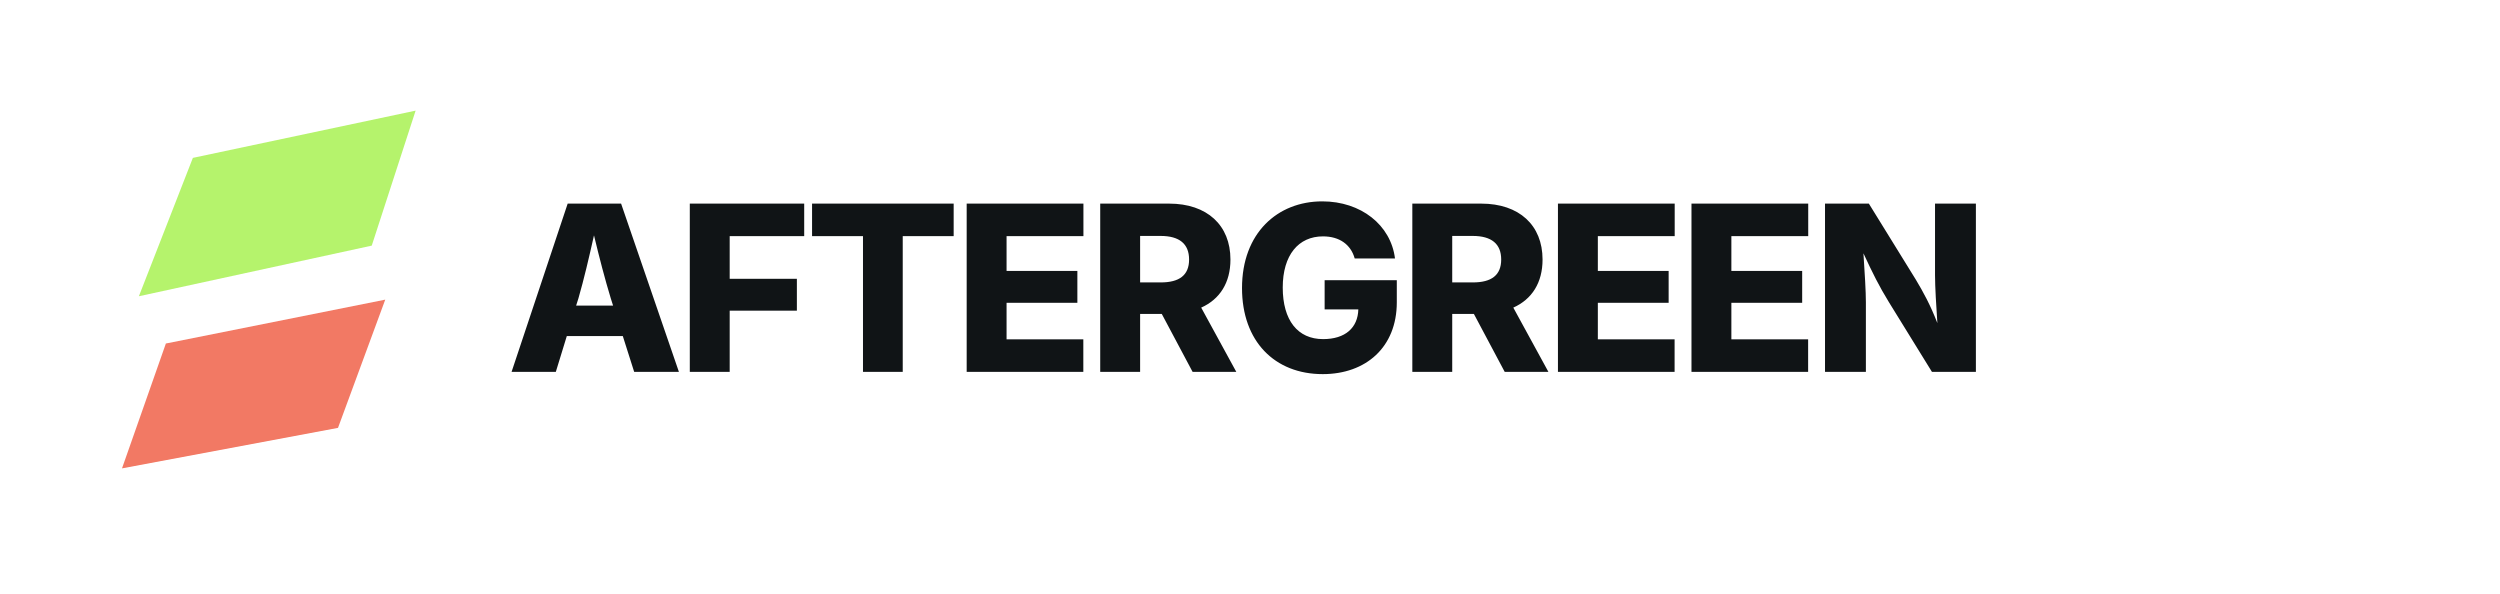
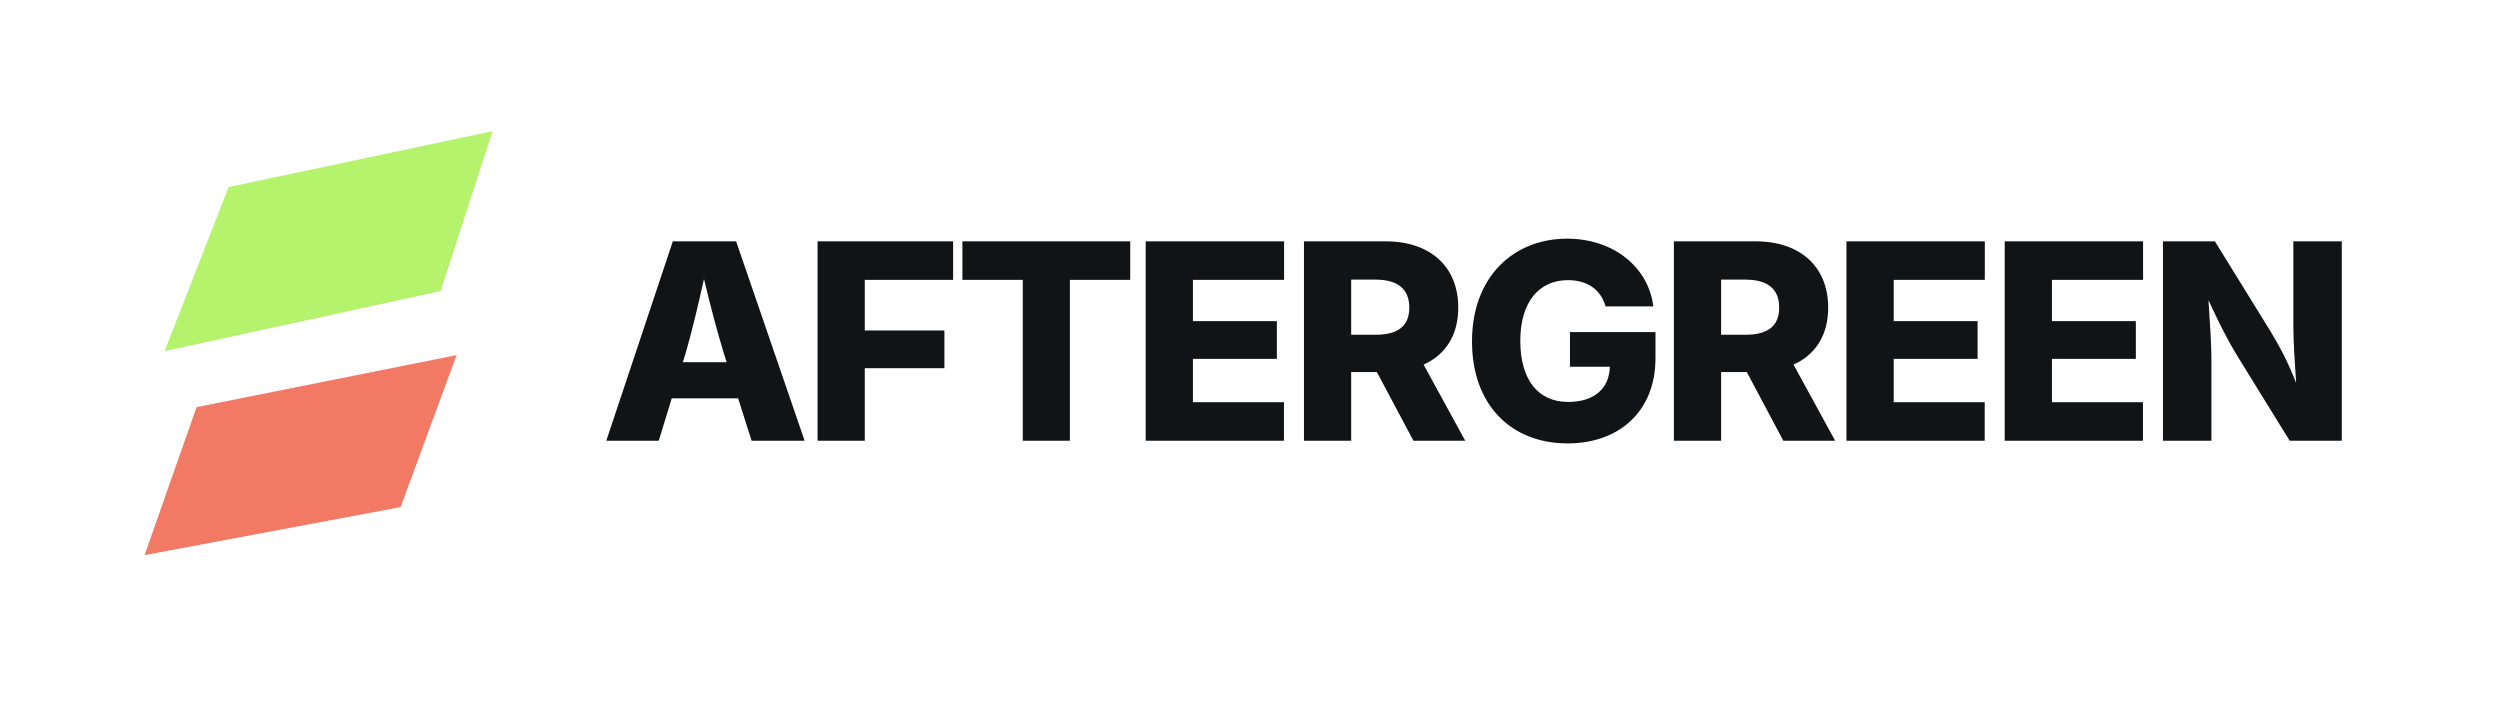
- <svg xmlns="http://www.w3.org/2000/svg" width="800" height="190" viewBox="0 0 800 190" role="img" aria-label="AfterGreen logo">
+ <svg xmlns="http://www.w3.org/2000/svg" width="675" height="190" viewBox="0 0 675 190" role="img" aria-label="AfterGreen">
  <g transform="translate(25 30) scale(1.08)">
    <path d="M18 60 L34 19 L100 5 L87 45 Z" fill="#B5F36C" />
    <path d="M13 111 L26 74 L91 61 L77 99 Z" fill="#F27964" />
  </g>
-   <text x="162" y="119" font-family="Inter,Arial,Helvetica,sans-serif" font-size="74" font-weight="800" letter-spacing="-2.4" fill="#101416">AFTERGREEN</text>
+   <path d="M163.7 119H177.86L181.37 107.55H199.29L202.94 119H217.25L198.75 65.16H181.66ZM184.37 97.79 185.09 95.48C186.86 89.37 188.45 82.58 190.08 75.32C191.81 82.54 193.58 89.33 195.46 95.48L196.18 97.79ZM220.74 119H233.49V99.42H254.99V89.23H233.49V75.57H257.34V65.16H220.74ZM259.85 75.57H276.15V119H288.87V75.57H305.16V65.16H259.85ZM309.34 119H346.67V108.59H322.09V96.89H344.75V86.7H322.09V75.57H346.7V65.16H309.34ZM352.07 119H364.82V100.46H371.76L381.63 119H395.61L384.37 98.44C390.33 95.77 393.73 90.49 393.73 83.05C393.73 72.06 386.25 65.16 374.11 65.16H352.07ZM364.82 90.38V75.5H371.4C377.4 75.5 380.51 78.03 380.51 83.05C380.51 88.07 377.4 90.38 371.44 90.38ZM423.27 119.72C437.08 119.72 446.98 111.12 446.98 96.74V89.66H423.89V99.02H434.65C434.51 104.87 430.5 108.52 423.38 108.52C415.25 108.52 410.48 102.49 410.48 92.01C410.48 81.6 415.5 75.64 423.34 75.64C428.66 75.64 432.27 78.28 433.5 82.72H446.4C445.06 71.99 435.49 64.44 423.13 64.44C408.78 64.44 397.44 74.59 397.44 92.19C397.44 109.21 407.88 119.72 423.27 119.72ZM451.95 119H464.7V100.46H471.64L481.5 119H495.49L484.25 98.44C490.21 95.77 493.61 90.49 493.61 83.05C493.61 72.06 486.13 65.16 473.99 65.16H451.95ZM464.7 90.38V75.5H471.28C477.28 75.5 480.38 78.03 480.38 83.05C480.38 88.07 477.28 90.38 471.31 90.38ZM498.54 119H535.87V108.59H511.3V96.89H533.95V86.7H511.3V75.57H535.9V65.16H498.54ZM541.27 119H578.6V108.59H554.03V96.89H576.68V86.7H554.03V75.57H578.63V65.16H541.27ZM584 119H597.08V96.71C597.08 93.31 596.72 87.46 596.29 81.06C599.29 87.49 601.27 91.54 604.45 96.71L618.22 119H632.28V65.16H619.2V88.07C619.2 91.83 619.59 98.01 619.95 103.39C617.68 97.54 615.44 93.45 613.05 89.48L598.02 65.16H584Z" fill="#101416" />
</svg>
